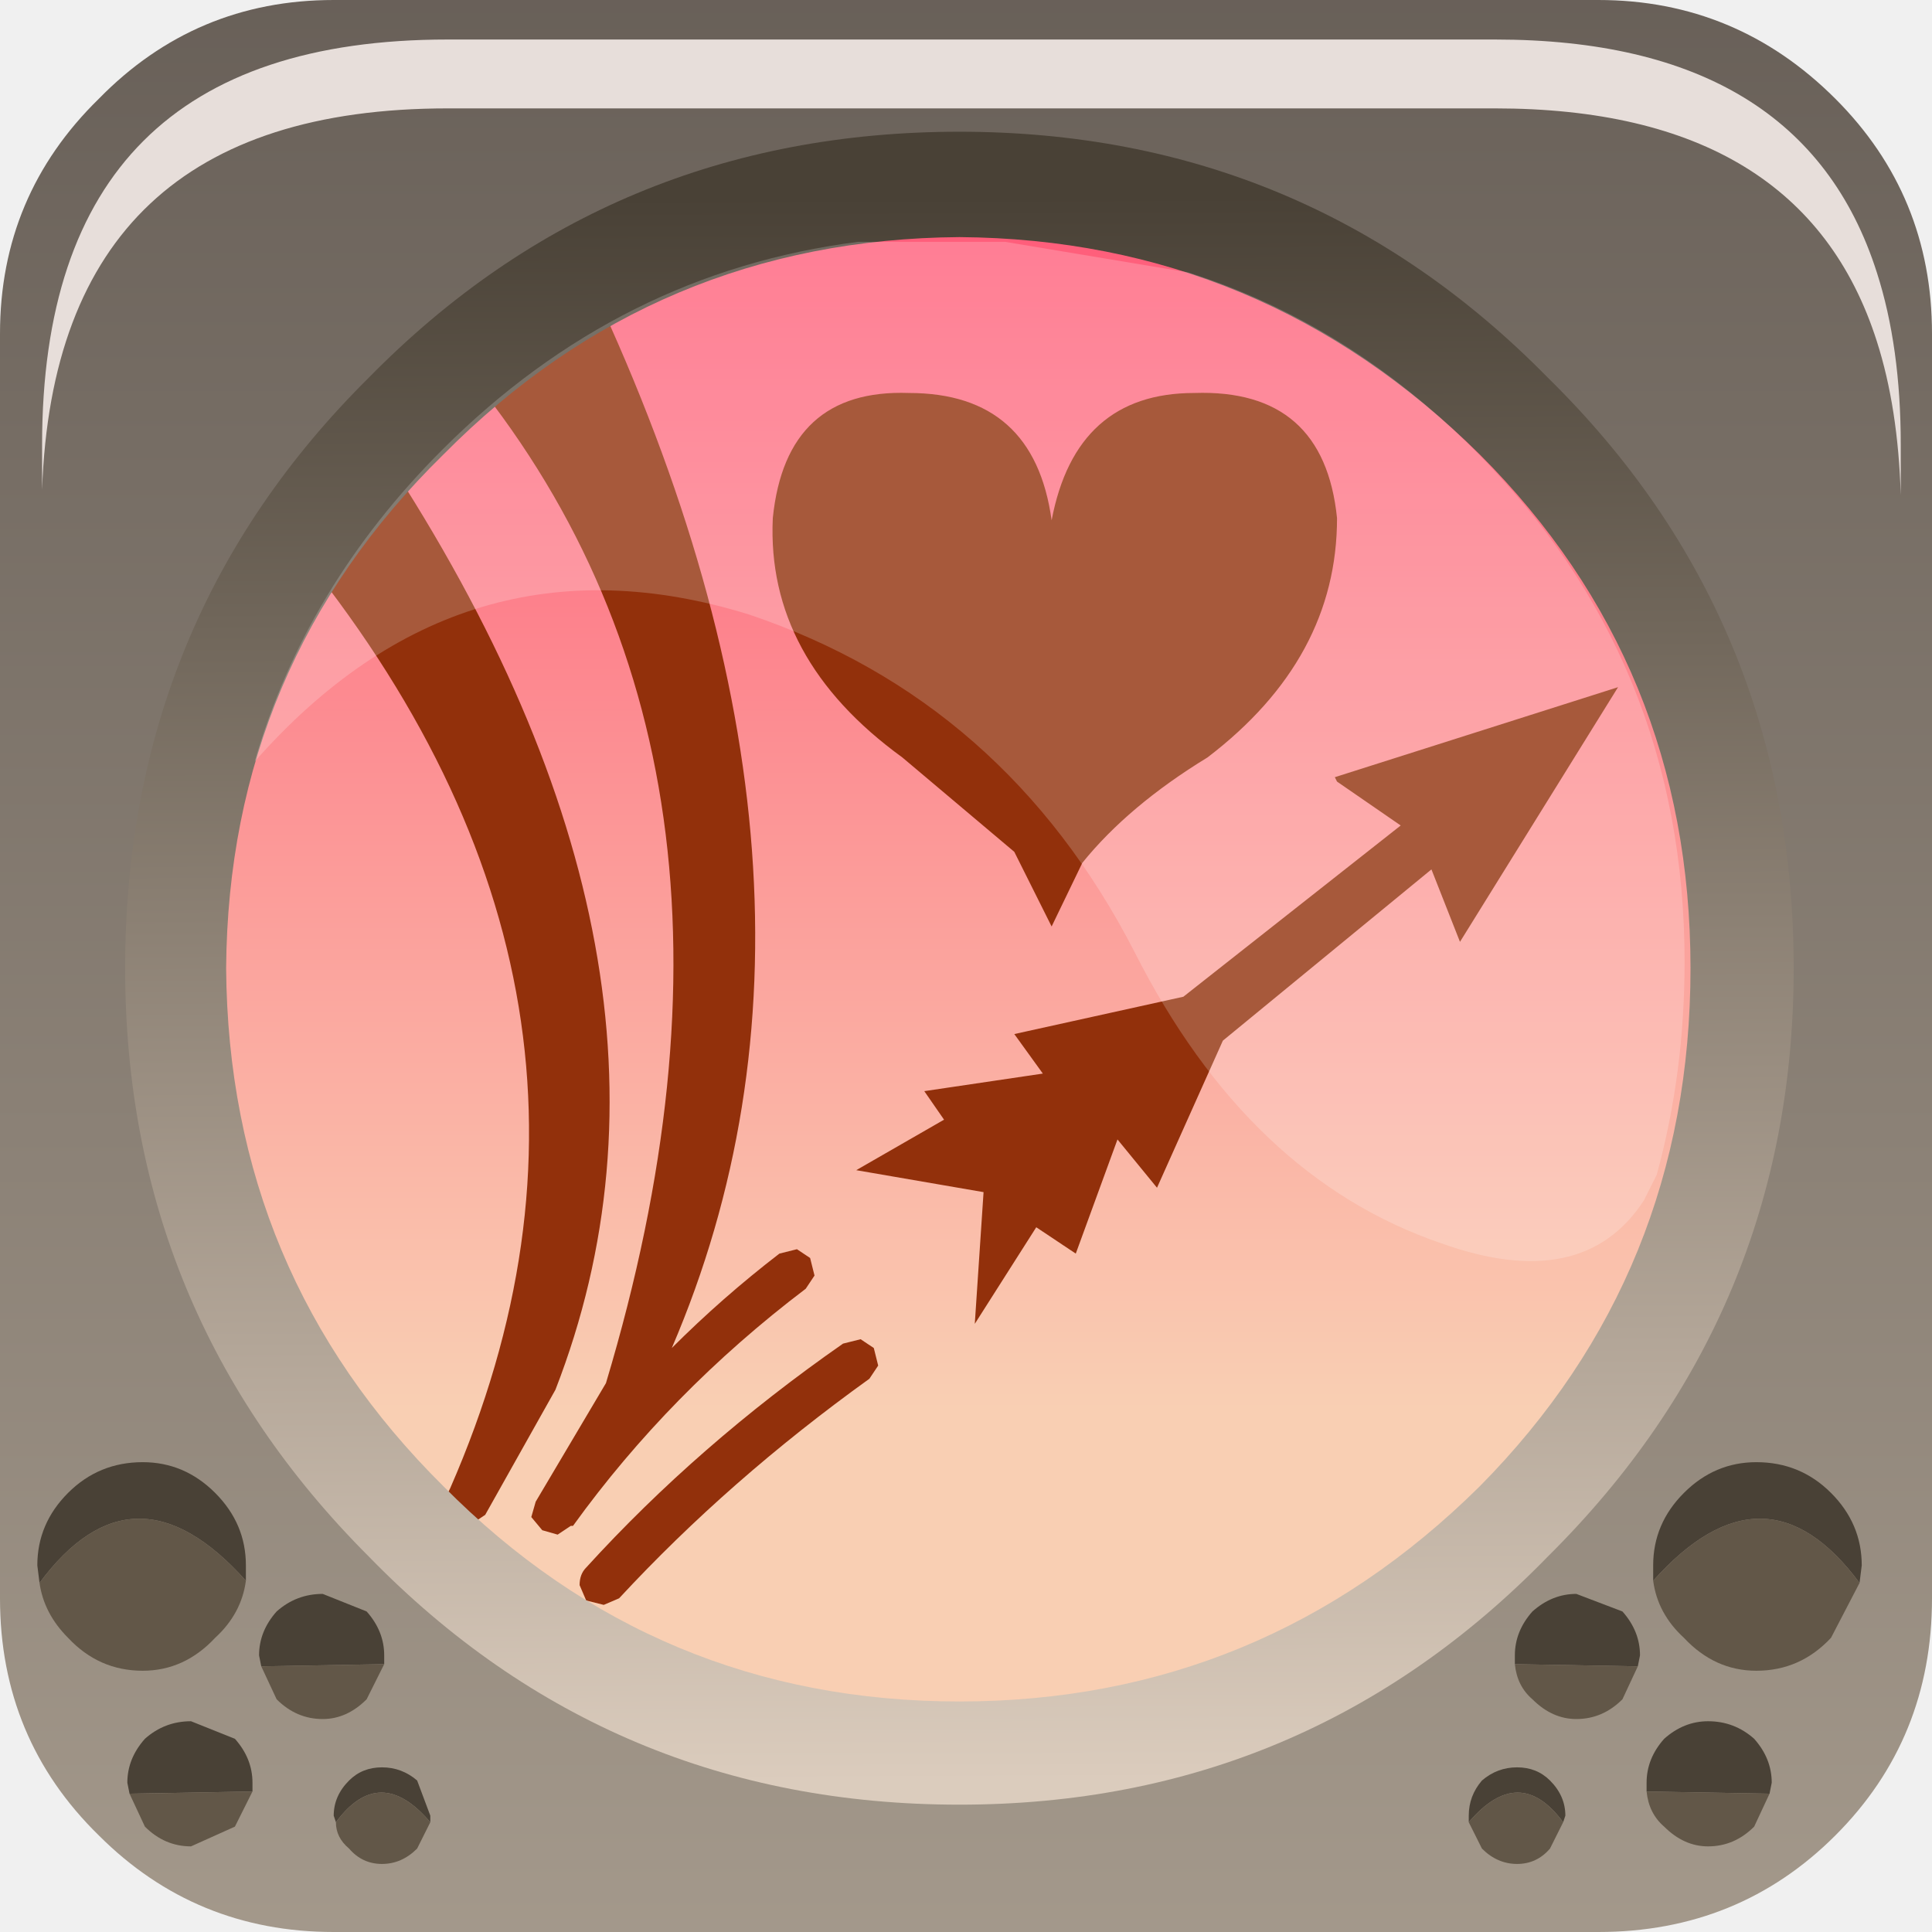
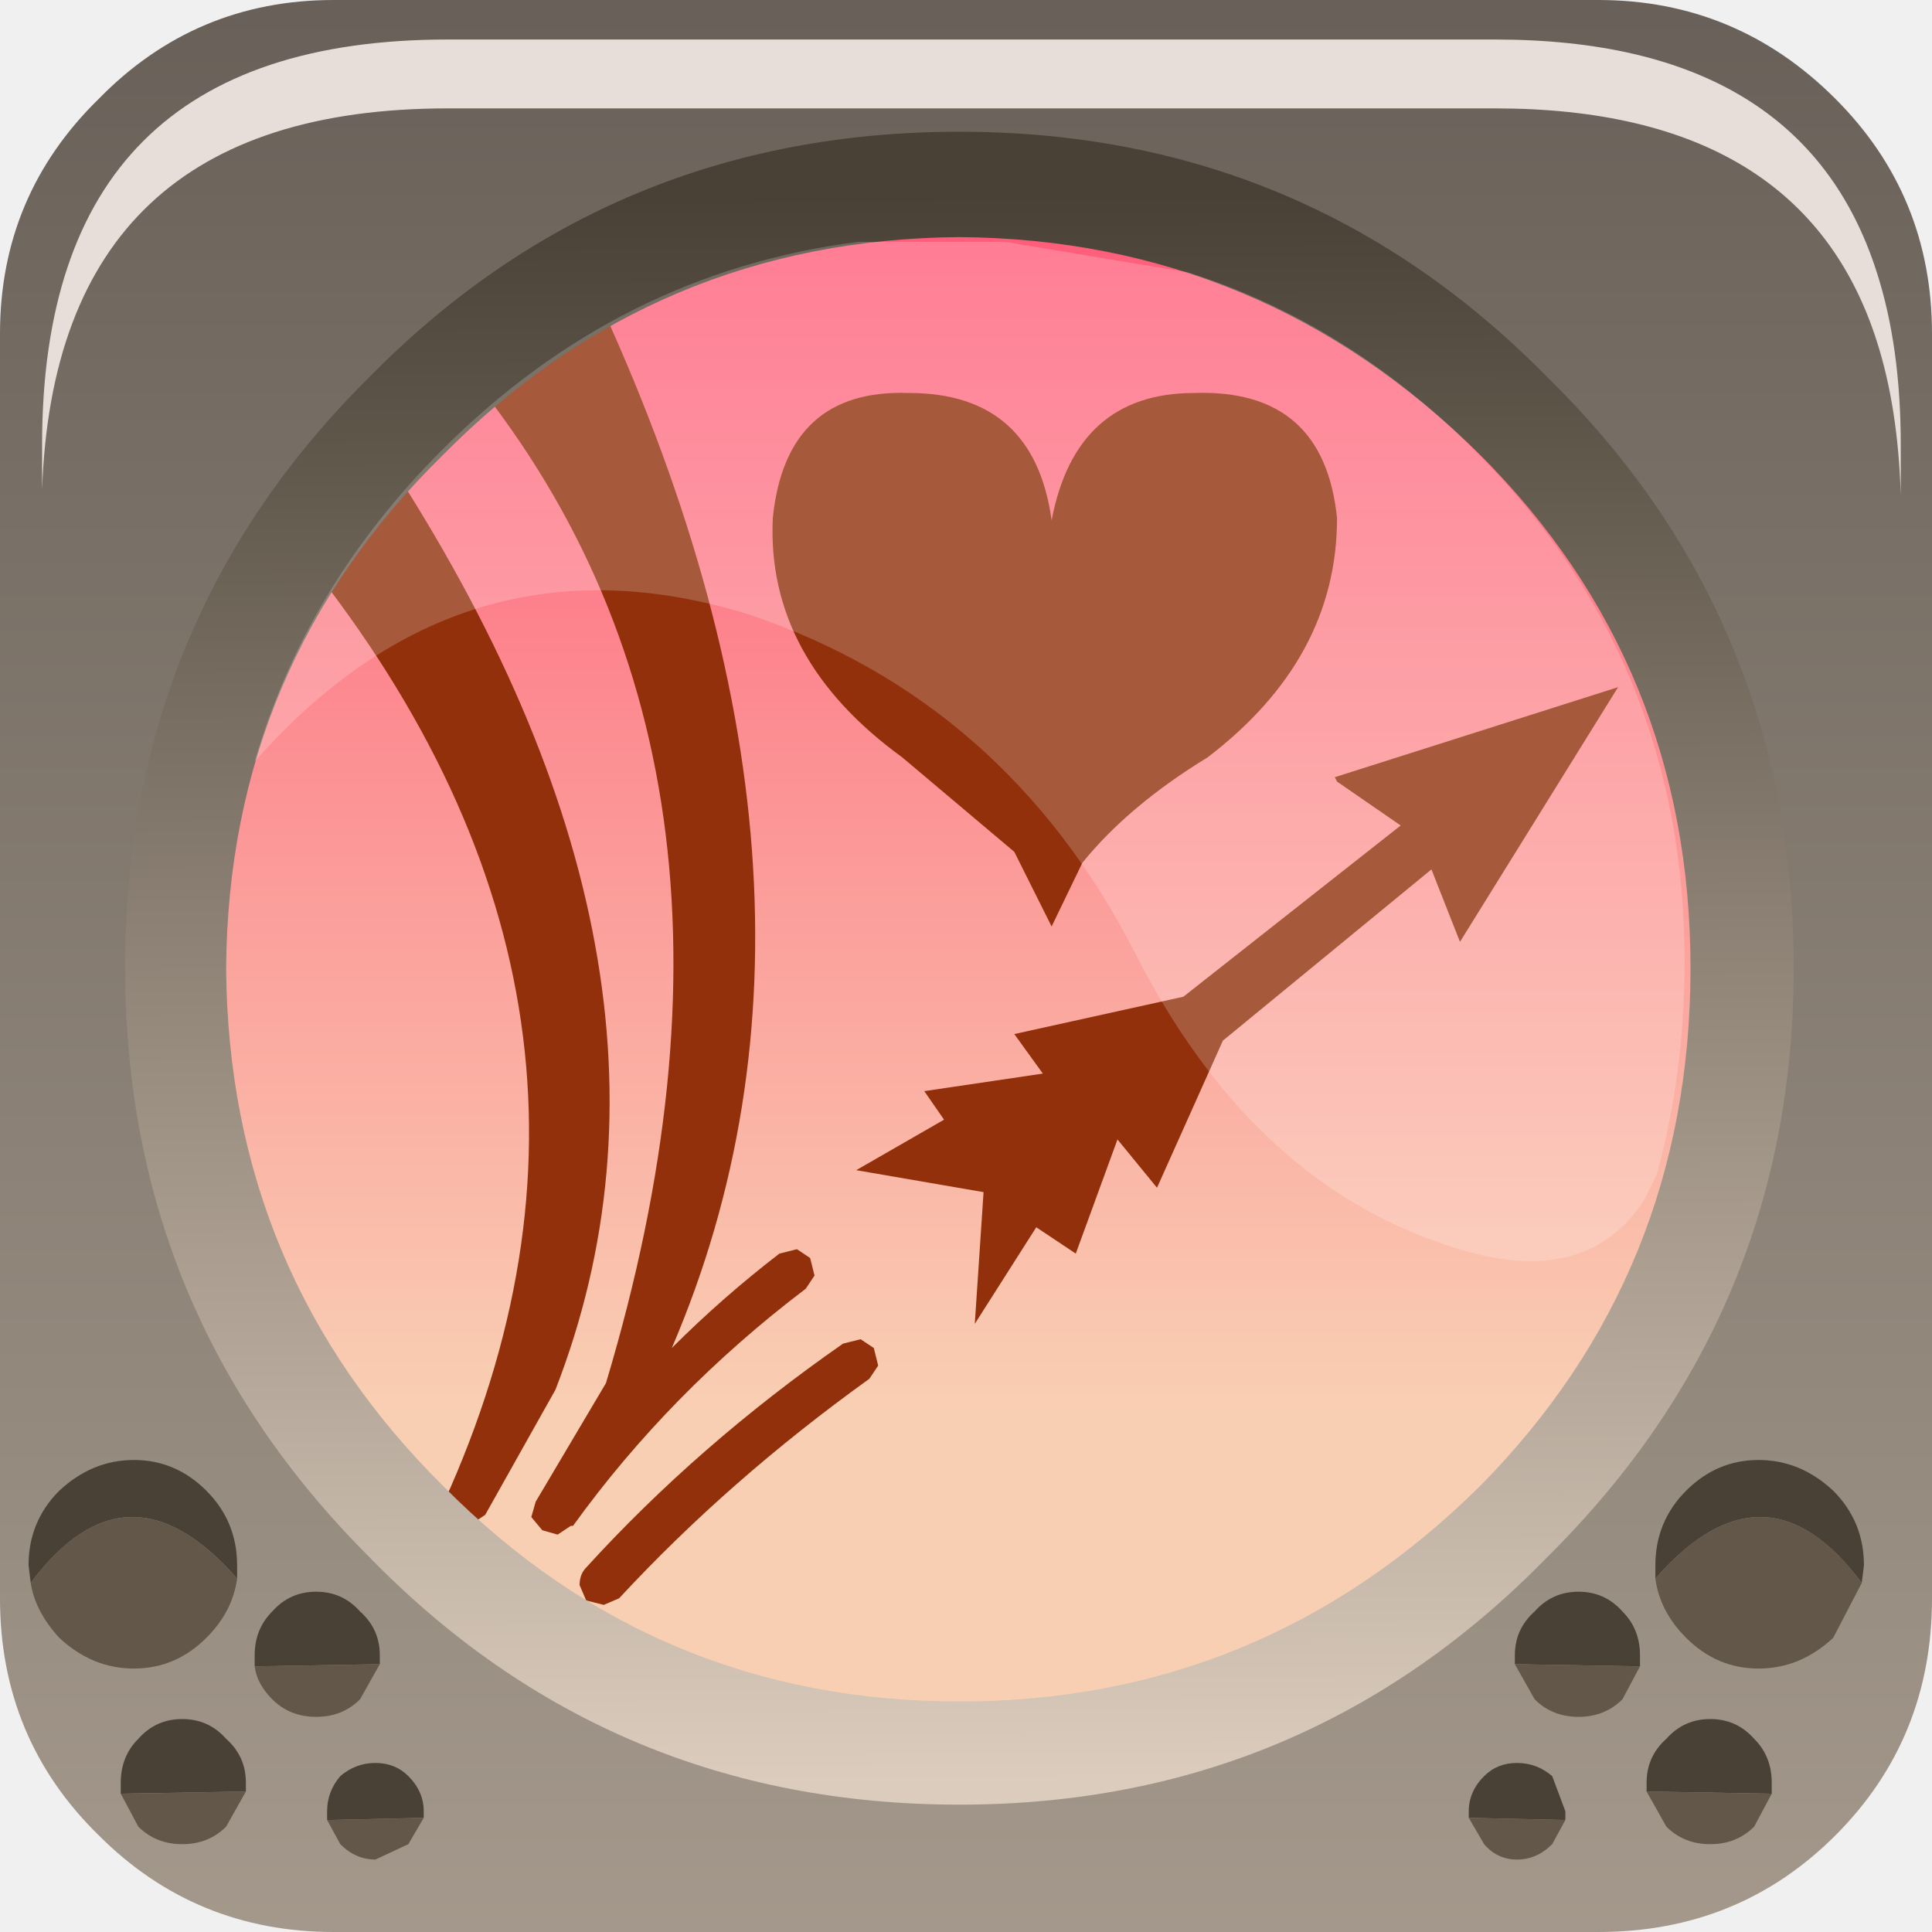
<svg xmlns="http://www.w3.org/2000/svg" xmlns:xlink="http://www.w3.org/1999/xlink" height="66.0px" width="66.0px">
  <g transform="matrix(1.5, 0.0, 0.0, 1.5, 0.0, 0.075)">
    <use height="44.0" transform="matrix(1.0, 0.0, 0.0, 1.0, 0.0, -0.05)" width="44.0" xlink:href="#shape0" />
    <use height="20.15" transform="matrix(1.1548, 0.0, 0.0, 1.1548, 5.8, 5.4)" width="28.2" xlink:href="#sprite0" />
    <use height="8.6" transform="matrix(1.2077, 0.0, 0.0, 1.2065, 0.9585, 0.85)" width="35.05" xlink:href="#sprite1" />
  </g>
  <defs>
    <g id="shape0" transform="matrix(1.0, 0.0, 0.0, 1.0, 0.0, 0.05)">
      <path d="M7.6 -0.05 L36.4 -0.05 Q39.55 -0.05 41.8 2.2 44.0 4.4 44.0 7.55 L44.0 36.35 Q44.0 39.55 41.8 41.75 39.6 43.95 36.4 43.95 L7.6 43.95 Q4.45 43.95 2.25 41.75 0.0 39.55 0.0 36.35 L0.0 7.55 Q0.0 4.4 2.25 2.2 4.45 -0.05 7.6 -0.05" fill="url(#gradient0)" fill-rule="evenodd" stroke="none" />
      <path d="M40.0 22.05 Q40.0 29.6 34.65 34.9 29.35 40.2 21.8 40.2 14.35 40.2 9.05 34.9 3.65 29.6 3.65 22.05 3.65 14.55 9.05 9.25 14.35 3.95 21.8 3.95 29.35 3.95 34.65 9.25 40.0 14.55 40.0 22.05" fill="url(#gradient1)" fill-rule="evenodd" stroke="none" />
      <path d="M23.95 11.8 Q24.5 8.9 27.2 8.9 30.15 8.8 30.45 11.75 30.45 14.95 27.5 17.2 25.7 18.3 24.65 19.6 L23.95 21.05 23.1 19.35 20.55 17.2 Q17.45 14.95 17.6 11.75 17.9 8.8 20.7 8.9 23.55 8.9 23.95 11.8 M23.1 23.5 L26.95 22.65 31.9 18.75 30.45 17.75 30.4 17.65 36.85 15.6 33.25 21.4 32.6 19.75 27.85 23.65 26.35 27.0 25.45 25.9 24.5 28.5 23.6 27.9 22.2 30.1 22.4 27.1 19.5 26.6 21.5 25.45 21.05 24.8 23.75 24.4 23.1 23.5 M19.6 30.45 L19.9 30.65 20.0 31.05 19.8 31.35 Q16.6 33.65 14.1 36.35 L13.75 36.5 13.35 36.4 13.2 36.05 Q13.2 35.8 13.35 35.65 15.9 32.85 19.2 30.55 L19.6 30.45 M6.7 12.35 L6.55 12.0 Q6.55 11.8 6.7 11.65 L7.95 10.2 8.2 10.05 8.5 10.1 8.75 10.3 Q16.4 21.95 12.65 31.6 L11.05 34.45 10.75 34.65 10.4 34.6 10.2 34.3 10.2 33.95 10.25 33.85 Q15.15 22.65 6.7 12.35 M13.1 6.2 L13.35 6.3 13.5 6.5 Q19.85 20.05 15.3 30.65 16.45 29.5 17.75 28.5 L18.15 28.4 18.45 28.6 18.55 29.0 18.35 29.3 Q15.25 31.65 13.05 34.7 L13.0 34.7 12.7 34.9 12.35 34.8 12.1 34.5 12.2 34.15 13.8 31.45 Q18.05 17.3 10.55 8.3 L10.4 8.0 10.45 7.75 10.65 7.5 12.8 6.25 13.1 6.2" fill="#92300b" fill-rule="evenodd" stroke="none" />
      <path d="M21.85 5.35 Q14.95 5.4 10.1 10.3 5.2 15.1 5.15 22.0 5.2 28.95 10.1 33.8 14.95 38.7 21.85 38.7 28.75 38.7 33.7 33.8 38.5 28.95 38.5 22.0 38.5 15.1 33.7 10.3 28.75 5.4 21.85 5.35 M40.85 22.0 Q40.85 29.85 35.25 35.4 29.75 41.05 21.85 41.05 13.9 41.05 8.4 35.4 2.85 29.85 2.85 22.0 2.85 14.05 8.4 8.55 13.9 2.95 21.85 2.95 29.75 2.95 35.25 8.55 40.85 14.05 40.85 22.0" fill="url(#gradient2)" fill-rule="evenodd" stroke="none" />
-       <path d="M0.9 36.0 L0.85 35.6 Q0.85 34.65 1.55 33.95 2.25 33.25 3.25 33.25 4.2 33.25 4.9 33.95 5.6 34.65 5.6 35.6 L5.6 35.95 Q3.05 33.1 0.9 36.0" fill="#494136" fill-rule="evenodd" stroke="none" />
-       <path d="M5.6 35.95 Q5.5 36.7 4.9 37.25 4.2 38.0 3.25 38.0 2.25 38.0 1.55 37.25 1.0 36.7 0.9 36.0 3.05 33.1 5.6 35.95" fill="#625748" fill-rule="evenodd" stroke="none" />
-       <path d="M5.95 37.9 L5.9 37.65 Q5.9 37.1 6.3 36.65 6.75 36.25 7.35 36.25 L8.35 36.65 Q8.75 37.1 8.75 37.65 L8.75 37.85 5.95 37.9" fill="#494136" fill-rule="evenodd" stroke="none" />
-       <path d="M8.75 37.85 L8.35 38.65 Q7.9 39.1 7.35 39.1 6.75 39.1 6.3 38.65 L5.95 37.9 8.75 37.85" fill="#625748" fill-rule="evenodd" stroke="none" />
-       <path d="M2.95 40.8 L2.9 40.55 Q2.9 40.0 3.3 39.55 3.75 39.15 4.35 39.15 L5.35 39.55 Q5.75 40.0 5.75 40.55 L5.75 40.75 2.95 40.8" fill="#494136" fill-rule="evenodd" stroke="none" />
-       <path d="M5.75 40.75 L5.35 41.55 4.35 42.0 Q3.75 42.0 3.3 41.55 L2.95 40.8 5.75 40.75" fill="#625748" fill-rule="evenodd" stroke="none" />
-       <path d="M7.65 41.45 L7.6 41.3 Q7.6 40.85 7.95 40.5 8.25 40.2 8.7 40.2 9.15 40.2 9.5 40.5 L9.8 41.3 9.8 41.45 Q8.65 40.1 7.65 41.45" fill="#494136" fill-rule="evenodd" stroke="none" />
-       <path d="M9.8 41.45 L9.5 42.05 Q9.15 42.4 8.7 42.4 8.25 42.4 7.95 42.05 7.65 41.8 7.65 41.45 8.65 40.1 9.8 41.45" fill="#625748" fill-rule="evenodd" stroke="none" />
-       <path d="M42.35 36.0 L42.4 35.6 Q42.4 34.65 41.7 33.95 41.0 33.25 40.0 33.25 39.05 33.25 38.35 33.95 37.65 34.65 37.65 35.6 L37.65 35.95 Q40.2 33.1 42.35 36.0" fill="#494136" fill-rule="evenodd" stroke="none" />
-       <path d="M37.65 35.95 Q37.75 36.7 38.35 37.25 39.05 38.0 40.0 38.0 41.0 38.0 41.7 37.25 L42.35 36.0 Q40.2 33.1 37.65 35.95" fill="#625748" fill-rule="evenodd" stroke="none" />
-       <path d="M37.3 37.9 L37.35 37.65 Q37.35 37.1 36.95 36.65 L35.9 36.25 Q35.35 36.25 34.9 36.65 34.5 37.1 34.5 37.65 L34.5 37.85 37.3 37.9" fill="#494136" fill-rule="evenodd" stroke="none" />
-       <path d="M34.5 37.85 Q34.55 38.35 34.9 38.65 35.35 39.1 35.9 39.1 36.5 39.1 36.95 38.65 L37.3 37.9 34.5 37.85" fill="#625748" fill-rule="evenodd" stroke="none" />
-       <path d="M40.3 40.8 L40.35 40.55 Q40.35 40.0 39.95 39.55 39.5 39.15 38.9 39.15 38.35 39.15 37.9 39.55 37.5 40.0 37.5 40.55 L37.5 40.75 40.3 40.8" fill="#494136" fill-rule="evenodd" stroke="none" />
-       <path d="M37.5 40.75 Q37.55 41.25 37.9 41.55 38.35 42.0 38.9 42.0 39.5 42.0 39.95 41.55 L40.3 40.8 37.5 40.75" fill="#625748" fill-rule="evenodd" stroke="none" />
-       <path d="M35.6 41.45 L35.65 41.3 Q35.65 40.85 35.3 40.5 35.0 40.2 34.55 40.2 34.1 40.2 33.75 40.5 33.45 40.85 33.45 41.3 L33.45 41.45 Q34.6 40.1 35.6 41.45" fill="#494136" fill-rule="evenodd" stroke="none" />
-       <path d="M33.45 41.45 L33.75 42.05 Q34.1 42.4 34.55 42.4 35.0 42.4 35.3 42.05 L35.6 41.45 Q34.6 40.1 33.45 41.45" fill="#625748" fill-rule="evenodd" stroke="none" />
+       <path d="M0.7 36.0 L0.65 35.6 Q0.65 34.6 1.35 33.9 2.1 33.2 3.05 33.2 4.0 33.2 4.7 33.9 5.4 34.6 5.4 35.6 L5.4 35.9 Q2.9 33.05 0.7 36.0" fill="#494136" fill-rule="evenodd" stroke="none" />
+       <path d="M5.4 35.9 Q5.3 36.65 4.7 37.25 4.0 37.95 3.05 37.95 2.1 37.95 1.35 37.25 0.8 36.65 0.7 36.0 2.9 33.05 5.4 35.9" fill="#625748" fill-rule="evenodd" stroke="none" />
+       <path d="M5.8 37.9 L5.8 37.65 Q5.8 37.05 6.2 36.65 6.6 36.2 7.2 36.2 7.8 36.2 8.2 36.65 8.65 37.05 8.65 37.65 L8.65 37.85 5.8 37.9" fill="#494136" fill-rule="evenodd" stroke="none" />
+       <path d="M8.65 37.85 L8.2 38.65 Q7.8 39.05 7.2 39.05 6.6 39.05 6.2 38.65 5.85 38.3 5.8 37.9 L8.65 37.85" fill="#625748" fill-rule="evenodd" stroke="none" />
+       <path d="M2.75 40.8 L2.75 40.55 Q2.75 39.95 3.15 39.55 3.55 39.1 4.15 39.1 4.75 39.1 5.15 39.55 5.6 39.95 5.6 40.55 L5.6 40.75 2.75 40.8" fill="#494136" fill-rule="evenodd" stroke="none" />
+       <path d="M5.6 40.75 L5.15 41.55 Q4.75 41.95 4.15 41.95 3.55 41.95 3.15 41.55 L2.75 40.8 5.6 40.75" fill="#625748" fill-rule="evenodd" stroke="none" />
+       <path d="M7.45 41.4 L7.45 41.2 Q7.45 40.75 7.75 40.4 8.1 40.1 8.55 40.1 9.0 40.1 9.3 40.4 9.65 40.75 9.65 41.2 L9.65 41.35 7.45 41.4" fill="#494136" fill-rule="evenodd" stroke="none" />
+       <path d="M9.65 41.35 L9.3 41.95 8.55 42.3 Q8.1 42.3 7.75 41.95 L7.45 41.4 9.65 41.35" fill="#625748" fill-rule="evenodd" stroke="none" />
+       <path d="M42.4 36.0 L42.45 35.6 Q42.45 34.6 41.75 33.9 41.0 33.2 40.05 33.2 39.1 33.2 38.4 33.9 37.7 34.6 37.7 35.6 L37.7 35.9 Q40.2 33.05 42.4 36.0" fill="#494136" fill-rule="evenodd" stroke="none" />
+       <path d="M37.7 35.9 Q37.8 36.65 38.4 37.25 39.1 37.95 40.05 37.95 41.0 37.95 41.75 37.25 L42.4 36.0 Q40.2 33.05 37.7 35.9" fill="#625748" fill-rule="evenodd" stroke="none" />
+       <path d="M37.35 37.9 L37.35 37.65 Q37.35 37.05 36.95 36.65 36.55 36.2 35.95 36.2 35.35 36.2 34.95 36.65 34.5 37.05 34.5 37.65 L34.5 37.85 37.35 37.9" fill="#494136" fill-rule="evenodd" stroke="none" />
+       <path d="M34.5 37.85 L34.95 38.65 Q35.35 39.05 35.95 39.05 36.55 39.05 36.95 38.65 L37.35 37.9 34.5 37.85" fill="#625748" fill-rule="evenodd" stroke="none" />
+       <path d="M40.35 40.8 L40.35 40.55 Q40.35 39.95 39.95 39.55 39.55 39.1 38.95 39.1 38.35 39.1 37.95 39.55 37.5 39.95 37.5 40.55 L37.5 40.75 40.35 40.8" fill="#494136" fill-rule="evenodd" stroke="none" />
+       <path d="M37.5 40.75 L37.95 41.55 Q38.35 41.95 38.95 41.95 39.55 41.95 39.95 41.55 L40.35 40.8 37.5 40.75" fill="#625748" fill-rule="evenodd" stroke="none" />
+       <path d="M35.65 41.4 L35.65 41.2 35.35 40.4 Q35.0 40.1 34.55 40.1 34.1 40.1 33.8 40.4 33.45 40.75 33.45 41.2 L33.45 41.35 35.65 41.4" fill="#494136" fill-rule="evenodd" stroke="none" />
+       <path d="M33.45 41.35 L33.8 41.95 Q34.1 42.3 34.55 42.3 35.0 42.3 35.35 41.95 L35.65 41.4 33.45 41.35" fill="#625748" fill-rule="evenodd" stroke="none" />
    </g>
    <linearGradient gradientTransform="matrix(0.0, -0.0551, -0.0551, 0.0, 22.05, 18.4)" gradientUnits="userSpaceOnUse" id="gradient0" spreadMethod="pad" x1="-819.2" x2="819.2">
      <stop offset="0.012" stop-color="#bcb0a0" />
      <stop offset="1.0" stop-color="#453e3a" />
    </linearGradient>
    <linearGradient gradientTransform="matrix(0.0, -0.0169, -0.0169, 0.0, 21.8, 18.55)" gradientUnits="userSpaceOnUse" id="gradient1" spreadMethod="pad" x1="-819.2" x2="819.2">
      <stop offset="0.012" stop-color="#f9cfb3" />
      <stop offset="1.0" stop-color="#ff5b79" />
    </linearGradient>
    <linearGradient gradientTransform="matrix(1.0E-4, 0.0223, -0.0232, 1.0E-4, 21.9, 22.25)" gradientUnits="userSpaceOnUse" id="gradient2" spreadMethod="pad" x1="-819.2" x2="819.2">
      <stop offset="0.012" stop-color="#494136" />
      <stop offset="1.0" stop-color="#dbccbd" />
    </linearGradient>
    <g id="sprite0" transform="matrix(1.0, 0.0, 0.0, 1.0, 0.0, 0.0)">
      <use height="20.15" transform="matrix(1.0, 0.0, 0.0, 1.0, 0.0, 0.0)" width="28.2" xlink:href="#shape1" />
    </g>
    <g id="shape1" transform="matrix(1.0, 0.0, 0.0, 1.0, 0.0, 0.0)">
      <path d="M27.65 18.45 L27.4 18.95 Q26.2 20.8 23.4 19.8 19.6 18.5 17.35 14.05 14.8 9.1 9.75 7.4 4.1 5.65 0.0 10.3 1.0 6.85 3.7 4.15 7.2 0.65 11.9 0.05 L14.8 0.05 18.4 0.65 Q21.55 1.65 24.05 4.15 28.2 8.3 28.2 14.25 28.2 16.45 27.65 18.45" fill="#ffffff" fill-opacity="0.196" fill-rule="evenodd" stroke="none" />
    </g>
    <g id="sprite1" transform="matrix(1.0, 0.0, 0.0, 1.0, 0.2, 0.0)">
      <use height="8.6" transform="matrix(1.0, 0.0, 0.0, 1.0, -0.2, 0.0)" width="35.05" xlink:href="#shape2" />
    </g>
    <g id="shape2" transform="matrix(1.0, 0.0, 0.0, 1.0, 0.2, 0.0)">
      <path d="M34.4 4.4 Q34.85 5.8 34.85 7.65 L34.85 8.6 Q34.8 6.95 34.4 5.7 33.0 1.3 27.2 1.3 L7.45 1.3 Q0.05 1.3 -0.2 8.5 L-0.2 7.65 Q-0.2 0.0 7.45 0.0 L27.2 0.0 Q33.0 0.0 34.4 4.4" fill="#e7deda" fill-rule="evenodd" stroke="none" />
    </g>
  </defs>
</svg>
